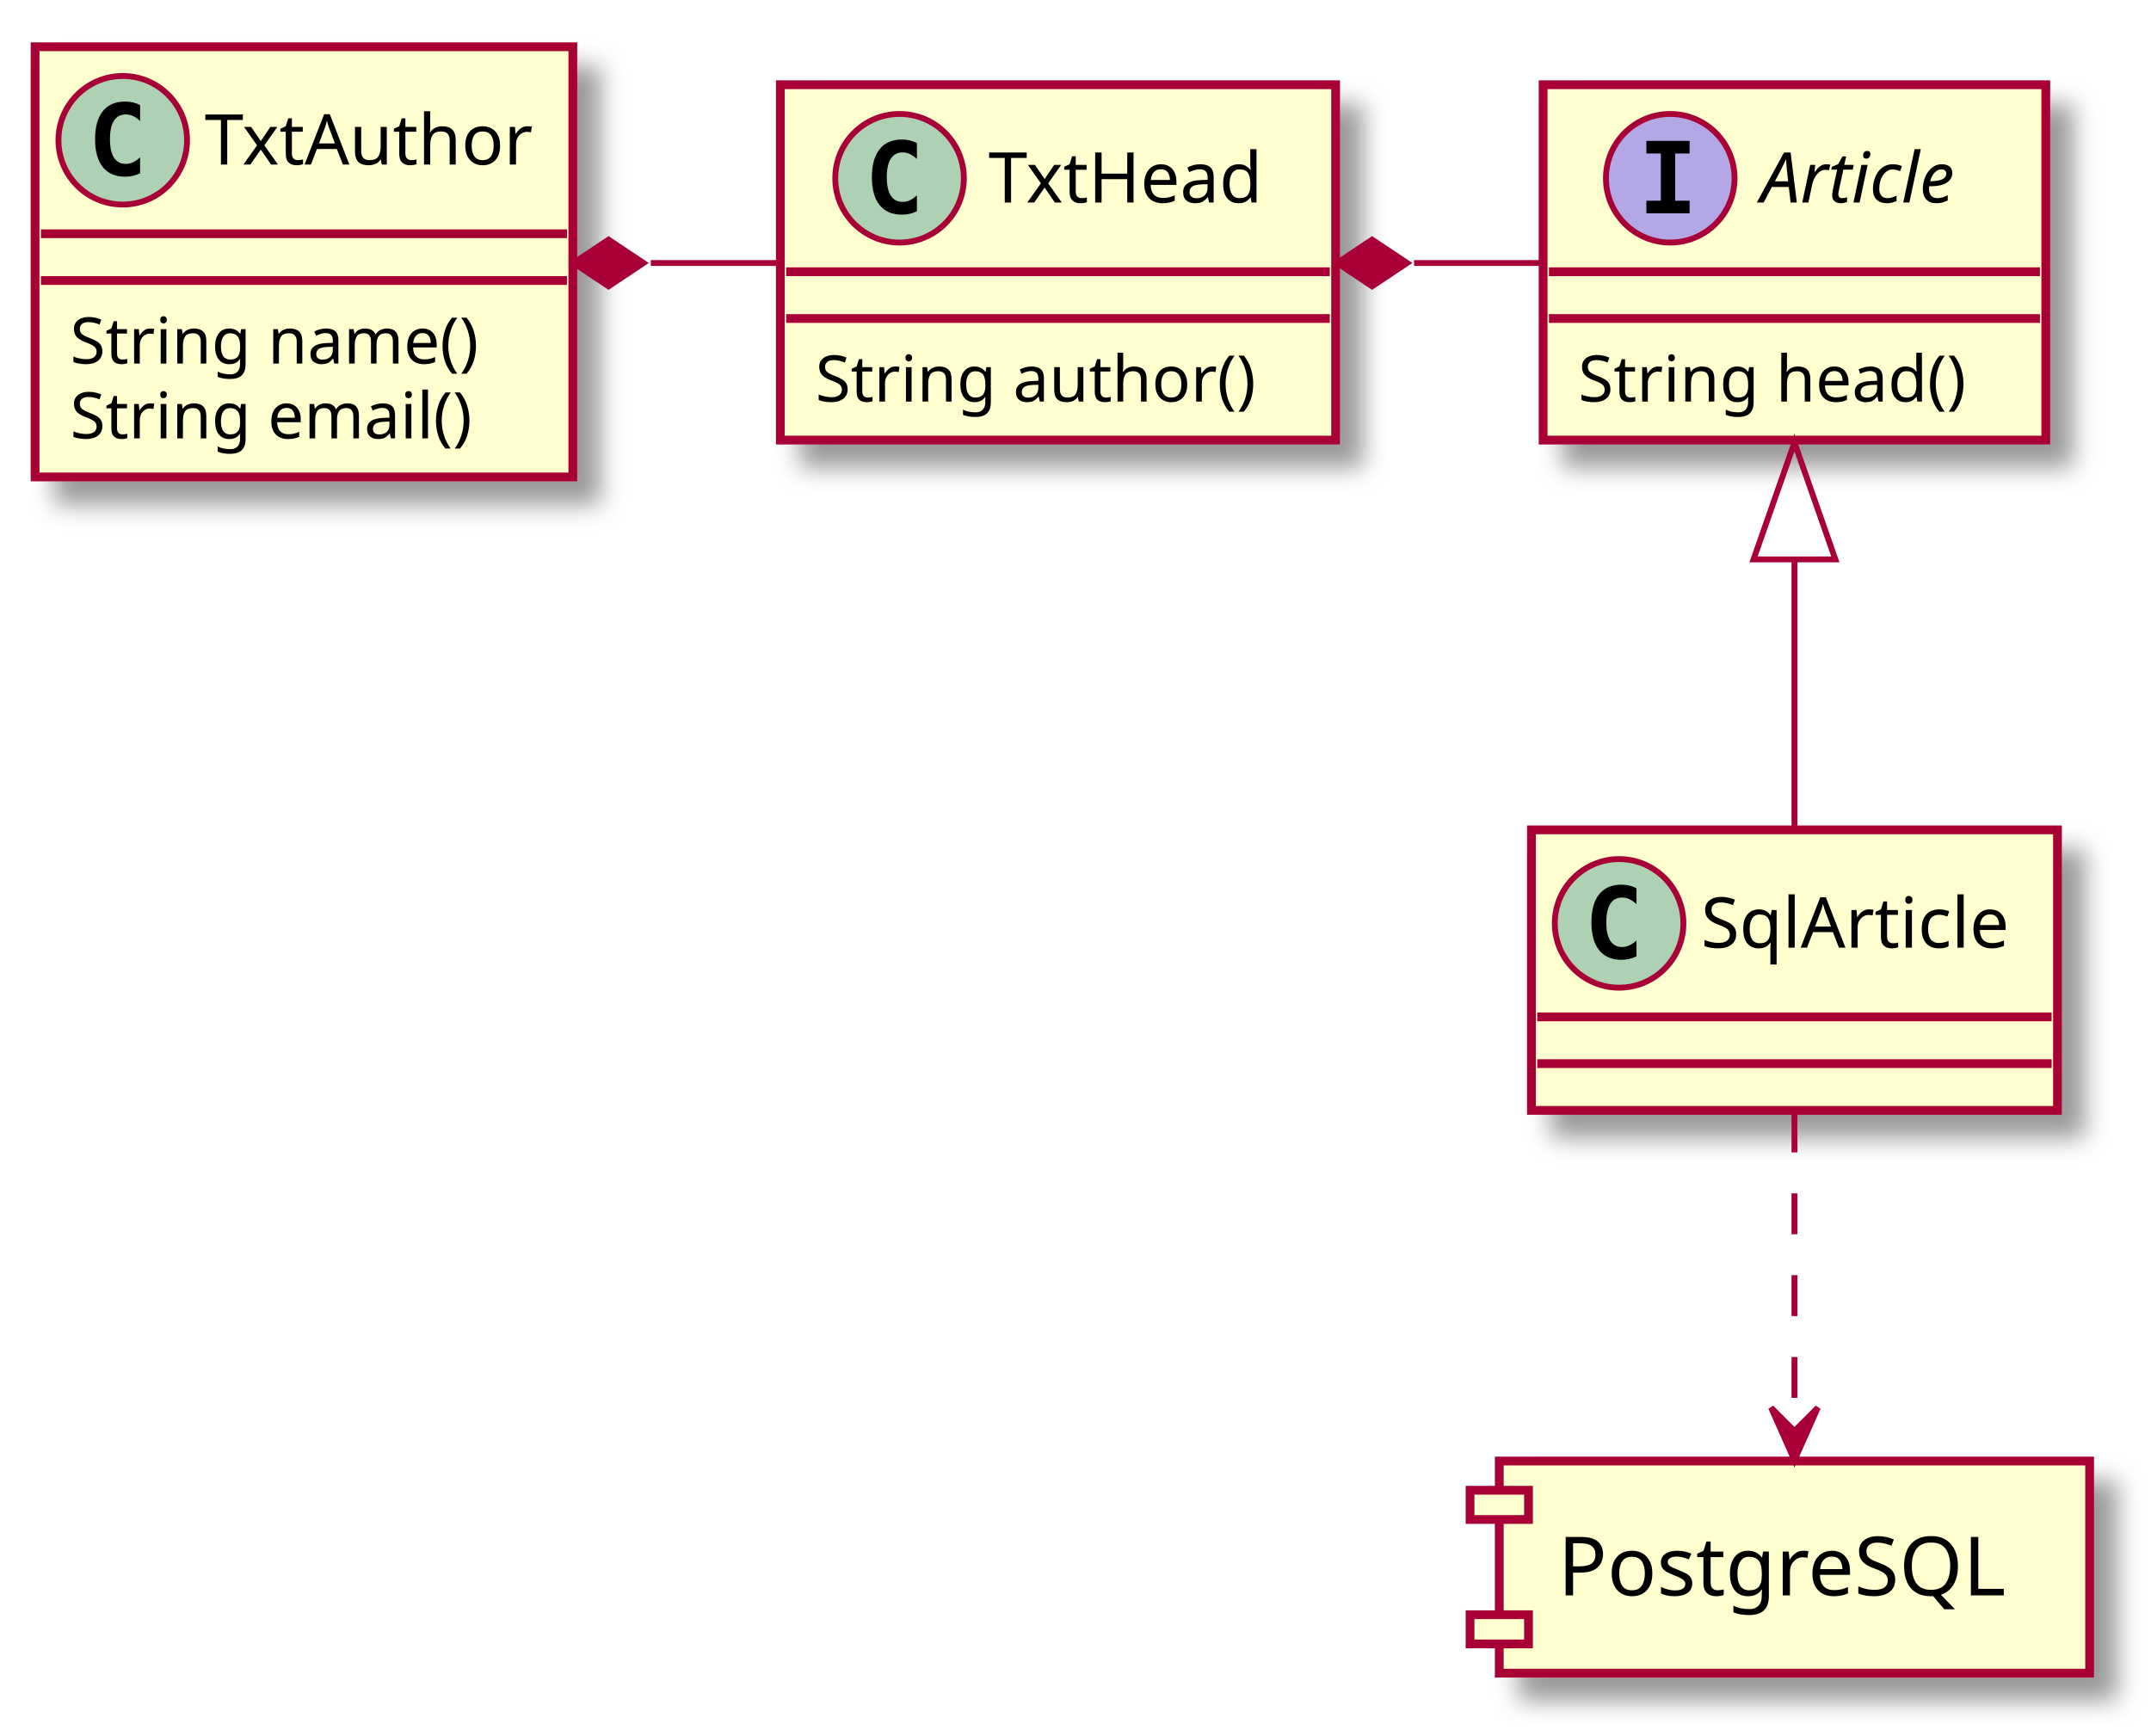
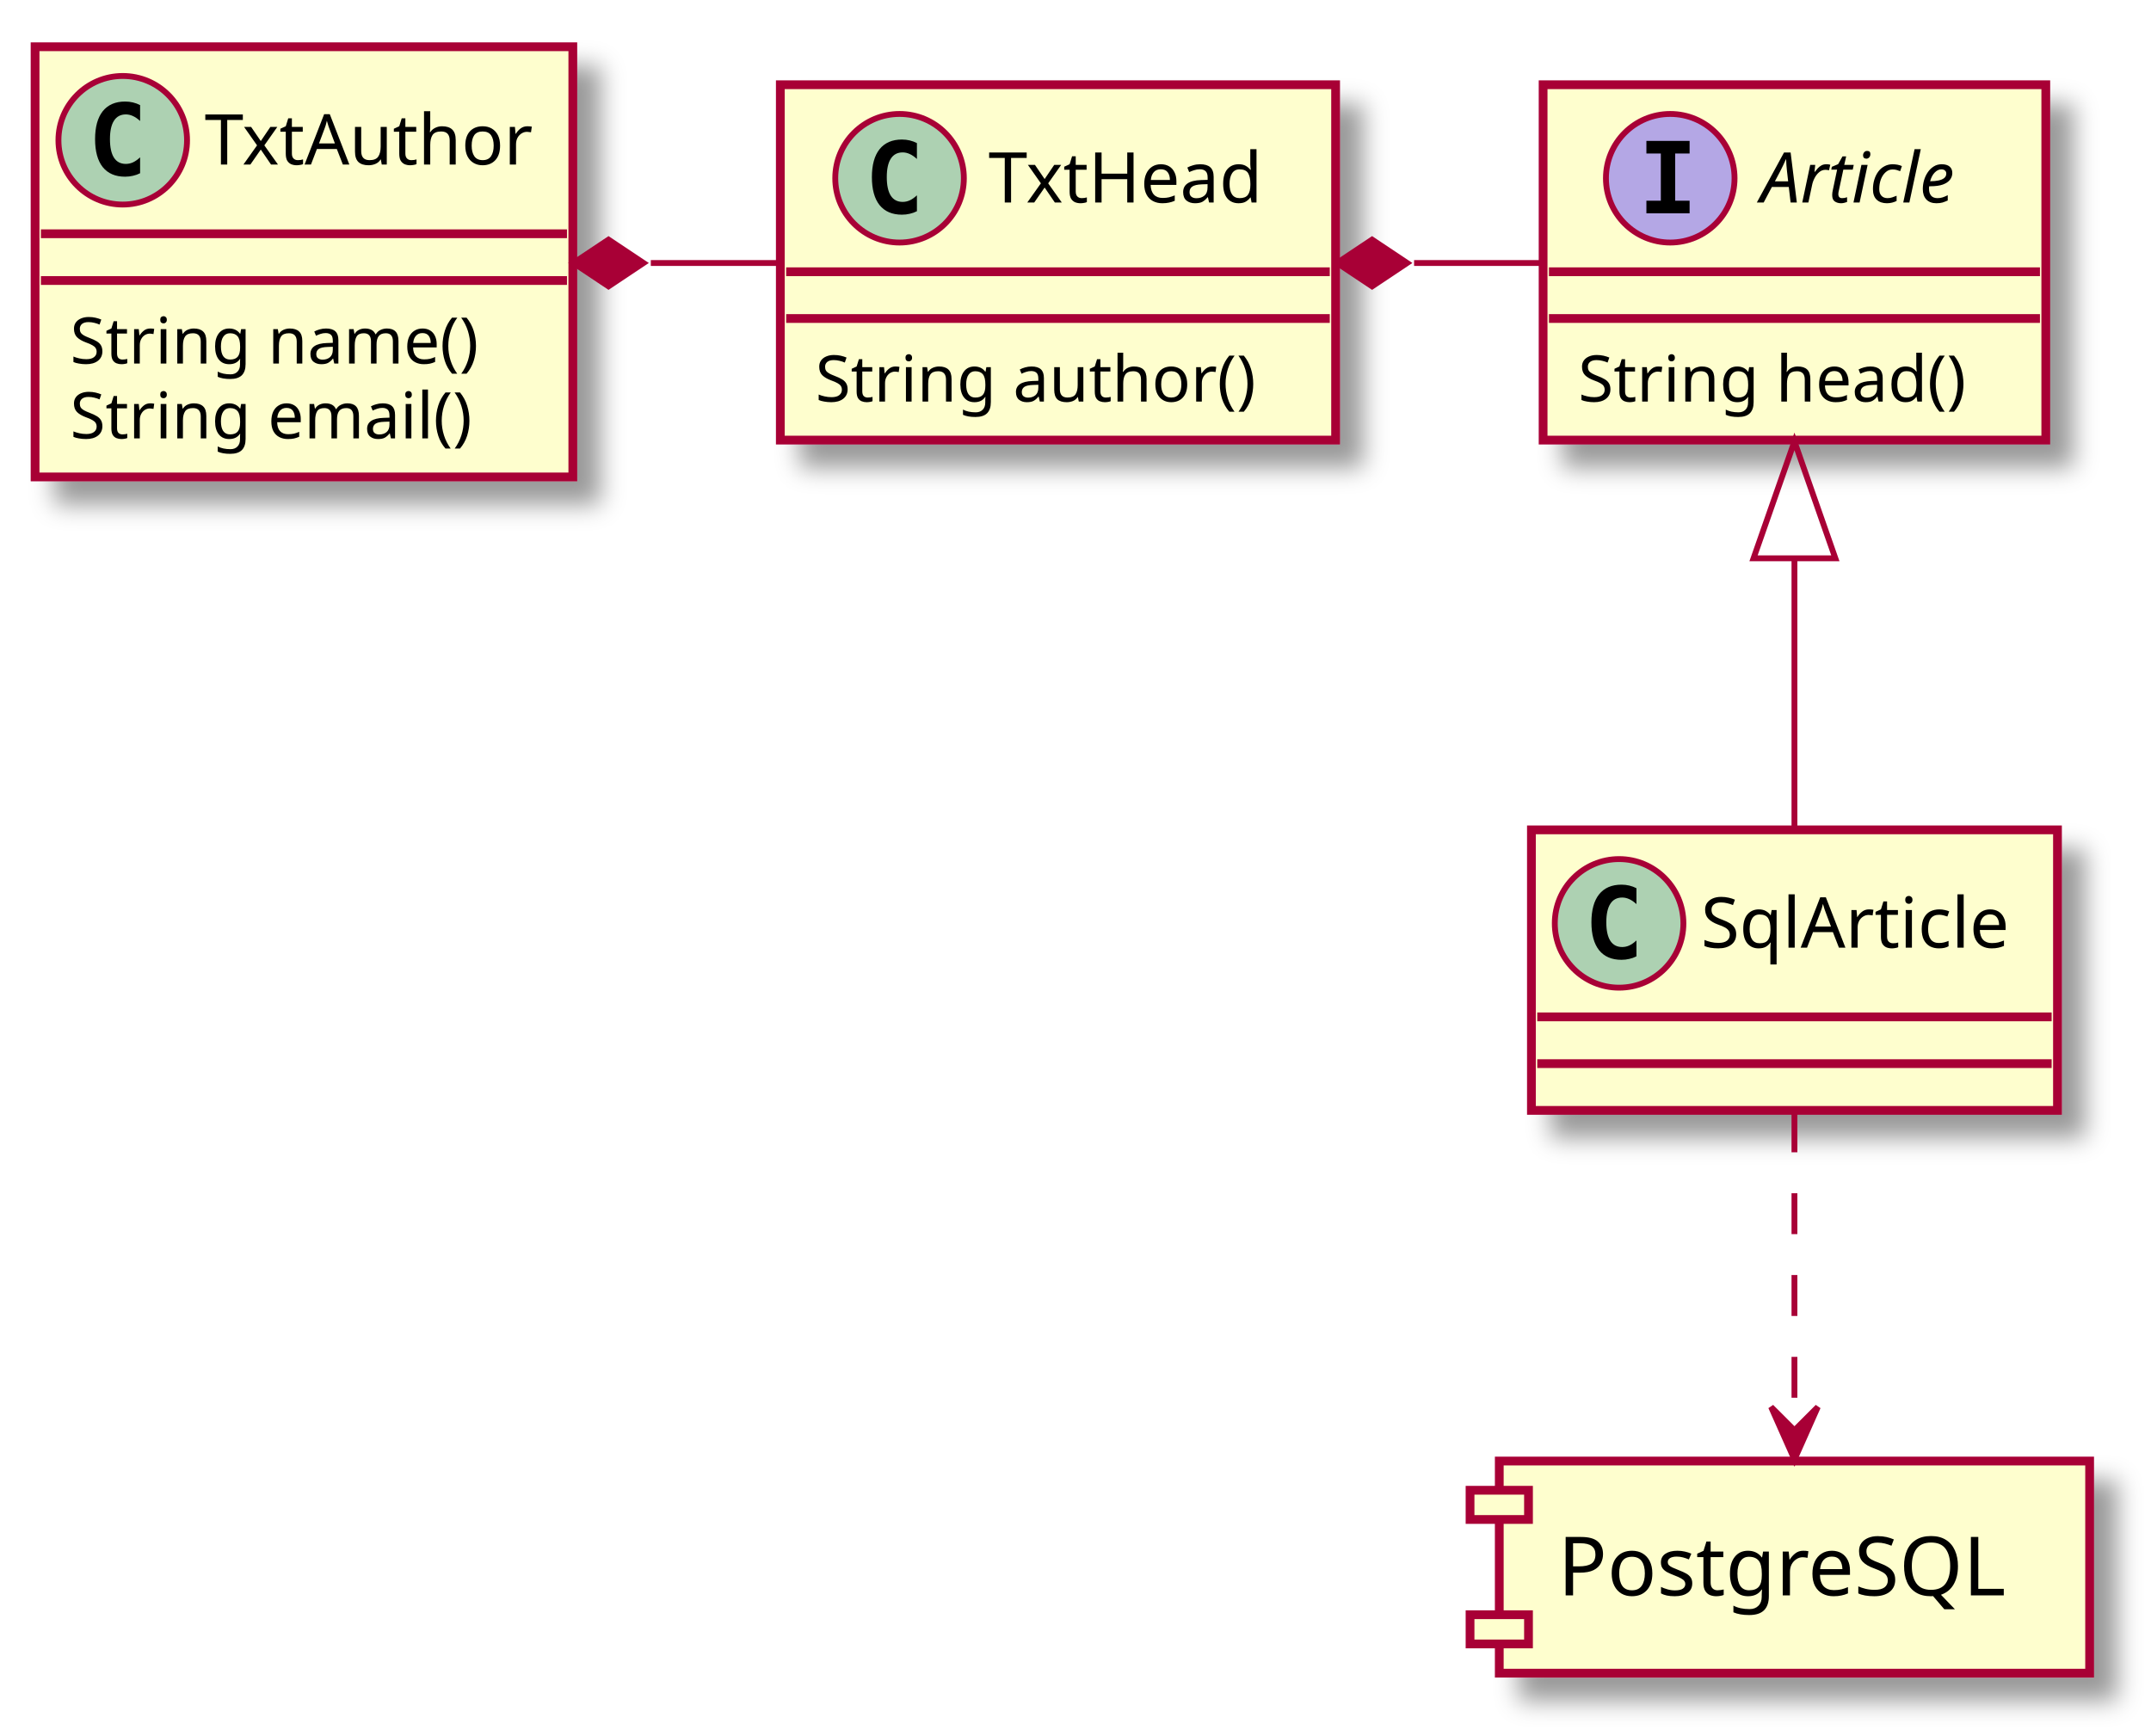
<svg xmlns="http://www.w3.org/2000/svg" contentScriptType="application/ecmascript" contentStyleType="text/css" height="297px" preserveAspectRatio="none" style="width:368px;height:297px;" version="1.1" viewBox="0 0 368 297" width="368px" zoomAndPan="magnify">
  <defs>
    <filter height="300%" id="f1kqucwdlkjggv" width="300%" x="-1" y="-1">
      <feGaussianBlur result="blurOut" stdDeviation="2.0" />
      <feColorMatrix in="blurOut" result="blurOut2" type="matrix" values="0 0 0 0 0 0 0 0 0 0 0 0 0 0 0 0 0 0 .4 0" />
      <feOffset dx="4.0" dy="4.0" in="blurOut2" result="blurOut3" />
      <feBlend in="SourceGraphic" in2="blurOut3" mode="normal" />
    </filter>
  </defs>
  <g>
    <rect fill="#FEFECE" filter="url(#f1kqucwdlkjggv)" height="60.805" id="Article" style="stroke: #A80036; stroke-width: 1.5;" width="86" x="264" y="14.5" />
    <ellipse cx="285.75" cy="30.5" fill="#B4A7E5" rx="11" ry="11" style="stroke: #A80036; stroke-width: 1.0;" />
    <path d="M281.672,26.266 L281.672,24.109 L289.062,24.109 L289.062,26.266 L286.594,26.266 L286.594,34.344 L289.062,34.344 L289.062,36.5 L281.672,36.5 L281.672,34.344 L284.141,34.344 L284.141,26.266 L281.672,26.266 Z " />
    <text fill="#000000" font-family="sans-serif" font-size="12" font-style="italic" lengthAdjust="spacingAndGlyphs" textLength="39" x="301.25" y="34.654">Article</text>
    <line style="stroke: #A80036; stroke-width: 1.5;" x1="265" x2="349" y1="46.5" y2="46.5" />
    <line style="stroke: #A80036; stroke-width: 1.5;" x1="265" x2="349" y1="54.5" y2="54.5" />
    <text fill="#000000" font-family="sans-serif" font-size="11" lengthAdjust="spacingAndGlyphs" textLength="74" x="270" y="68.71">String head()</text>
    <rect fill="#FEFECE" filter="url(#f1kqucwdlkjggv)" height="73.609" id="TxtAuthor" style="stroke: #A80036; stroke-width: 1.5;" width="92" x="6" y="8" />
    <ellipse cx="21" cy="24" fill="#ADD1B2" rx="11" ry="11" style="stroke: #A80036; stroke-width: 1.0;" />
-     <path d="M23.969,29.641 Q23.391,29.938 22.75,30.086 Q22.109,30.234 21.406,30.234 Q18.906,30.234 17.586,28.586 Q16.266,26.938 16.266,23.812 Q16.266,20.688 17.586,19.031 Q18.906,17.375 21.406,17.375 Q22.109,17.375 22.758,17.531 Q23.406,17.688 23.969,17.984 L23.969,20.703 Q23.344,20.125 22.75,19.852 Q22.156,19.578 21.531,19.578 Q20.188,19.578 19.5,20.648 Q18.812,21.719 18.812,23.812 Q18.812,25.906 19.5,26.977 Q20.188,28.047 21.531,28.047 Q22.156,28.047 22.75,27.773 Q23.344,27.5 23.969,26.922 L23.969,29.641 Z " />
+     <path d="M23.969,29.641 Q23.391,29.938 22.75,30.078 Q22.109,30.234 21.406,30.234 Q18.906,30.234 17.578,28.594 Q16.266,26.938 16.266,23.812 Q16.266,20.688 17.578,19.031 Q18.906,17.375 21.406,17.375 Q22.109,17.375 22.75,17.531 Q23.406,17.688 23.969,17.984 L23.969,20.703 Q23.344,20.125 22.75,19.859 Q22.156,19.578 21.531,19.578 Q20.188,19.578 19.5,20.656 Q18.812,21.719 18.812,23.812 Q18.812,25.906 19.5,26.984 Q20.188,28.047 21.531,28.047 Q22.156,28.047 22.75,27.781 Q23.344,27.5 23.969,26.922 L23.969,29.641 Z " />
    <text fill="#000000" font-family="sans-serif" font-size="12" lengthAdjust="spacingAndGlyphs" textLength="60" x="35" y="28.154">TxtAuthor</text>
    <line style="stroke: #A80036; stroke-width: 1.5;" x1="7" x2="97" y1="40" y2="40" />
    <line style="stroke: #A80036; stroke-width: 1.5;" x1="7" x2="97" y1="48" y2="48" />
    <text fill="#000000" font-family="sans-serif" font-size="11" lengthAdjust="spacingAndGlyphs" textLength="78" x="12" y="62.21">String name()</text>
    <text fill="#000000" font-family="sans-serif" font-size="11" lengthAdjust="spacingAndGlyphs" textLength="77" x="12" y="75.015">String email()</text>
    <rect fill="#FEFECE" filter="url(#f1kqucwdlkjggv)" height="60.805" id="TxtHead" style="stroke: #A80036; stroke-width: 1.5;" width="95" x="133.5" y="14.5" />
    <ellipse cx="153.9" cy="30.5" fill="#ADD1B2" rx="11" ry="11" style="stroke: #A80036; stroke-width: 1.0;" />
-     <path d="M156.869,36.141 Q156.291,36.438 155.65,36.586 Q155.009,36.734 154.306,36.734 Q151.806,36.734 150.486,35.086 Q149.166,33.438 149.166,30.312 Q149.166,27.188 150.486,25.531 Q151.806,23.875 154.306,23.875 Q155.009,23.875 155.658,24.031 Q156.306,24.188 156.869,24.484 L156.869,27.203 Q156.244,26.625 155.65,26.352 Q155.056,26.078 154.431,26.078 Q153.088,26.078 152.4,27.148 Q151.713,28.219 151.713,30.312 Q151.713,32.406 152.4,33.477 Q153.088,34.547 154.431,34.547 Q155.056,34.547 155.65,34.273 Q156.244,34 156.869,33.422 L156.869,36.141 Z " />
+     <path d="M156.869,36.141 Q156.291,36.438 155.65,36.578 Q155.009,36.734 154.306,36.734 Q151.806,36.734 150.478,35.094 Q149.166,33.438 149.166,30.312 Q149.166,27.188 150.478,25.531 Q151.806,23.875 154.306,23.875 Q155.009,23.875 155.65,24.031 Q156.306,24.188 156.869,24.484 L156.869,27.203 Q156.244,26.625 155.65,26.359 Q155.056,26.078 154.431,26.078 Q153.088,26.078 152.4,27.156 Q151.713,28.219 151.713,30.312 Q151.713,32.406 152.4,33.484 Q153.088,34.547 154.431,34.547 Q155.056,34.547 155.65,34.281 Q156.244,34 156.869,33.422 L156.869,36.141 Z " />
    <text fill="#000000" font-family="sans-serif" font-size="12" lengthAdjust="spacingAndGlyphs" textLength="51" x="169.1" y="34.654">TxtHead</text>
    <line style="stroke: #A80036; stroke-width: 1.5;" x1="134.5" x2="227.5" y1="46.5" y2="46.5" />
    <line style="stroke: #A80036; stroke-width: 1.5;" x1="134.5" x2="227.5" y1="54.5" y2="54.5" />
    <text fill="#000000" font-family="sans-serif" font-size="11" lengthAdjust="spacingAndGlyphs" textLength="83" x="139.5" y="68.71">String author()</text>
    <rect fill="#FEFECE" filter="url(#f1kqucwdlkjggv)" height="48" id="SqlArticle" style="stroke: #A80036; stroke-width: 1.5;" width="90" x="262" y="142" />
    <ellipse cx="277" cy="158" fill="#ADD1B2" rx="11" ry="11" style="stroke: #A80036; stroke-width: 1.0;" />
-     <path d="M279.969,163.641 Q279.391,163.938 278.75,164.086 Q278.109,164.234 277.406,164.234 Q274.906,164.234 273.586,162.586 Q272.266,160.938 272.266,157.812 Q272.266,154.688 273.586,153.031 Q274.906,151.375 277.406,151.375 Q278.109,151.375 278.758,151.531 Q279.406,151.688 279.969,151.984 L279.969,154.703 Q279.344,154.125 278.75,153.852 Q278.156,153.578 277.531,153.578 Q276.188,153.578 275.5,154.648 Q274.812,155.719 274.812,157.812 Q274.812,159.906 275.5,160.977 Q276.188,162.047 277.531,162.047 Q278.156,162.047 278.75,161.773 Q279.344,161.5 279.969,160.922 L279.969,163.641 Z " />
+     <path d="M279.969,163.641 Q279.391,163.938 278.75,164.078 Q278.109,164.234 277.406,164.234 Q274.906,164.234 273.578,162.594 Q272.266,160.938 272.266,157.812 Q272.266,154.688 273.578,153.031 Q274.906,151.375 277.406,151.375 Q278.109,151.375 278.75,151.531 Q279.406,151.688 279.969,151.984 L279.969,154.703 Q279.344,154.125 278.75,153.859 Q278.156,153.578 277.531,153.578 Q276.188,153.578 275.5,154.656 Q274.812,155.719 274.812,157.812 Q274.812,159.906 275.5,160.984 Q276.188,162.047 277.531,162.047 Q278.156,162.047 278.75,161.781 Q279.344,161.5 279.969,160.922 L279.969,163.641 Z " />
    <text fill="#000000" font-family="sans-serif" font-size="12" lengthAdjust="spacingAndGlyphs" textLength="58" x="291" y="162.154">SqlArticle</text>
    <line style="stroke: #A80036; stroke-width: 1.5;" x1="263" x2="351" y1="174" y2="174" />
    <line style="stroke: #A80036; stroke-width: 1.5;" x1="263" x2="351" y1="182" y2="182" />
    <rect fill="#FEFECE" filter="url(#f1kqucwdlkjggv)" height="36.297" style="stroke: #A80036; stroke-width: 1.5;" width="101" x="256.5" y="250" />
    <rect fill="#FEFECE" height="5" style="stroke: #A80036; stroke-width: 1.5;" width="10" x="251.5" y="255" />
    <rect fill="#FEFECE" height="5" style="stroke: #A80036; stroke-width: 1.5;" width="10" x="251.5" y="276.297" />
    <text fill="#000000" font-family="sans-serif" font-size="14" lengthAdjust="spacingAndGlyphs" textLength="81" x="266.5" y="272.995">PostgreSQL</text>
-     <path d="M111.343,45 C118.696,45 126.049,45 133.402,45 " fill="none" id="TxtAuthor&lt;-TxtHead" style="stroke: #A80036; stroke-width: 1.0;" />
+     <path d="M111.343,45 C118.696,45 126.049,45 133.401,45 " fill="none" id="TxtAuthor&lt;-TxtHead" style="stroke: #A80036; stroke-width: 1.0;" />
    <polygon fill="#A80036" points="98.107,45,104.107,49,110.107,45,104.107,41,98.107,45" style="stroke: #A80036; stroke-width: 1.0;" />
    <path d="M241.925,45 C249.249,45 256.573,45 263.897,45 " fill="none" id="TxtHead&lt;-Article" style="stroke: #A80036; stroke-width: 1.0;" />
    <polygon fill="#A80036" points="228.742,45,234.742,49,240.742,45,234.742,41,228.742,45" style="stroke: #A80036; stroke-width: 1.0;" />
-     <path d="M307,95.84 C307,111.873 307,128.869 307,141.999 " fill="none" id="Article&lt;-SqlArticle" style="stroke: #A80036; stroke-width: 1.0;" />
-     <polygon fill="none" points="300,95.722,307,75.722,314,95.722,300,95.722" style="stroke: #A80036; stroke-width: 1.0;" />
-     <path d="M307,190.193 C307,206.574 307,228.405 307,244.604 " fill="none" id="SqlArticle-&gt;PostgreSQL" style="stroke: #A80036; stroke-width: 1.0; stroke-dasharray: 7.0,7.0;" />
-     <polygon fill="#A80036" points="307,249.866,311,240.866,307,244.866,303,240.866,307,249.866" style="stroke: #A80036; stroke-width: 1.0;" />
+     <path d="M307,95.679 C307,111.716 307,128.7 307,141.959 " fill="none" id="Article&lt;-SqlArticle" style="stroke: #A80036; stroke-width: 1.0;" />
+     <polygon fill="none" points="300,95.533,307,75.533,314,95.533,300,95.533" style="stroke: #A80036; stroke-width: 1.0;" />
+     <path d="M307,190.173 C307,206.58 307,228.167 307,244.443 " fill="none" id="SqlArticle-&gt;PostgreSQL" style="stroke: #A80036; stroke-width: 1.0; stroke-dasharray: 7.0,7.0;" />
+     <polygon fill="#A80036" points="307,249.744,311,240.744,307,244.744,303,240.744,307,249.744" style="stroke: #A80036; stroke-width: 1.0;" />
  </g>
</svg>
